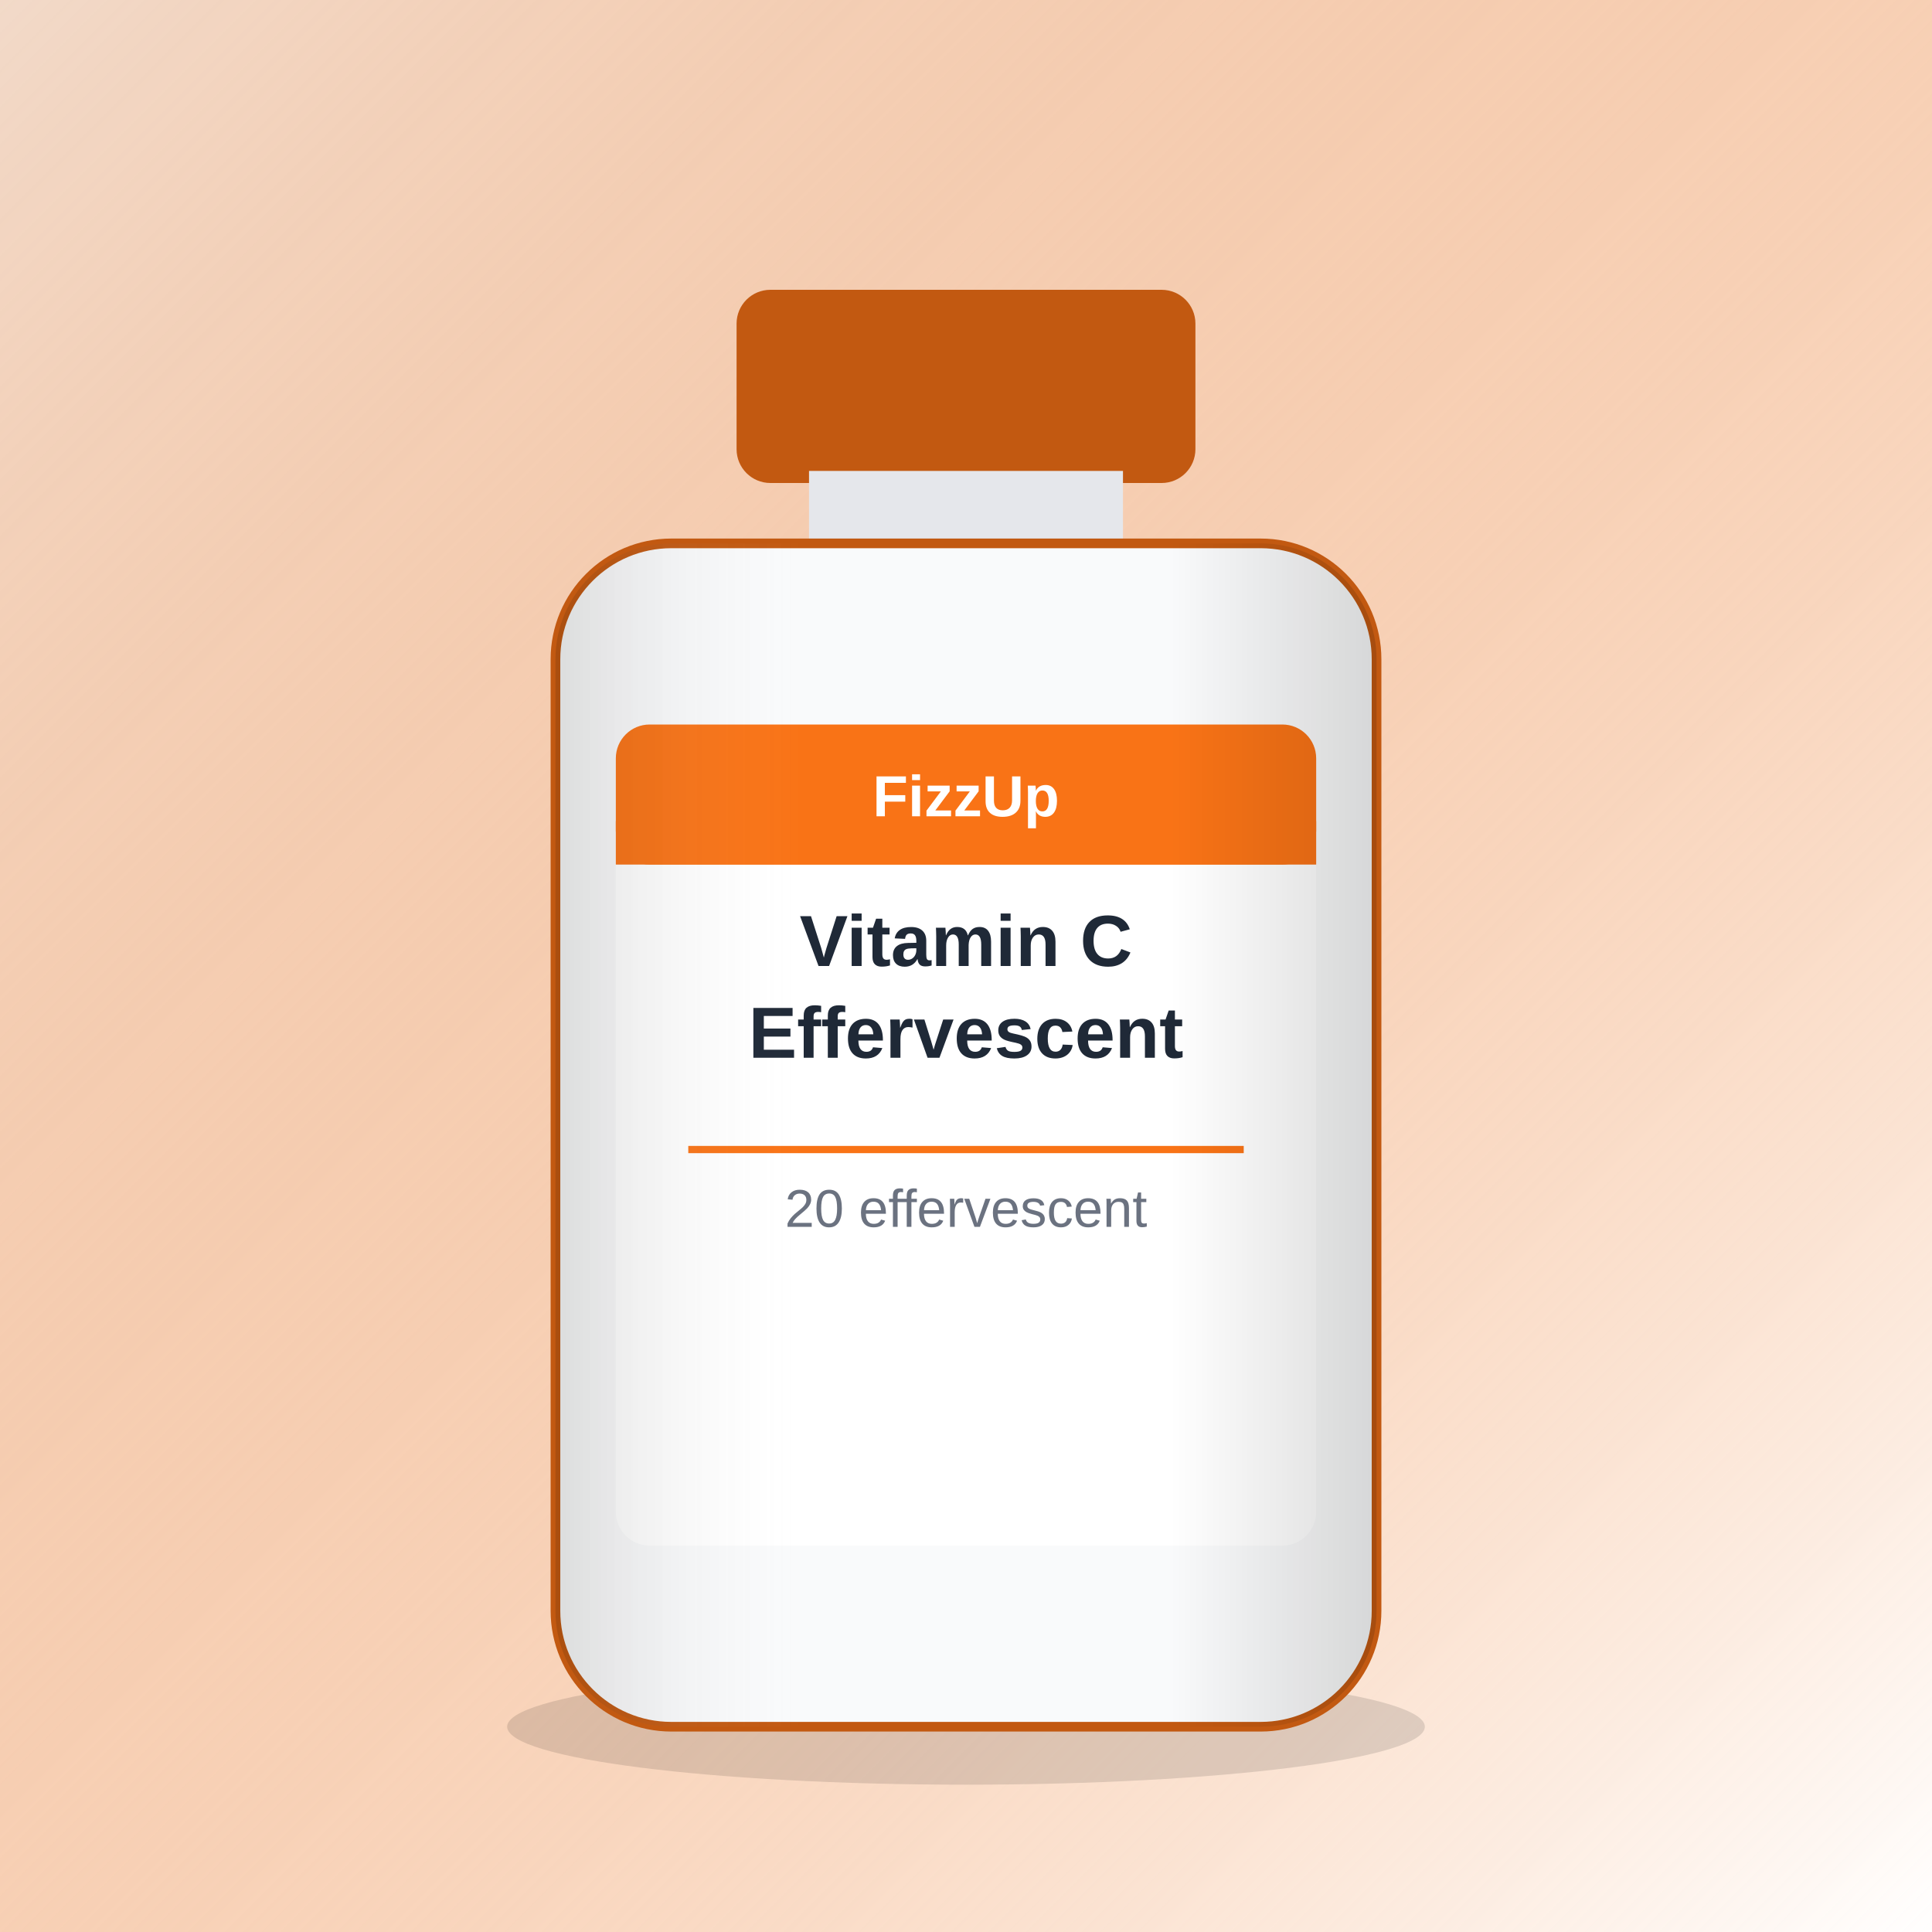
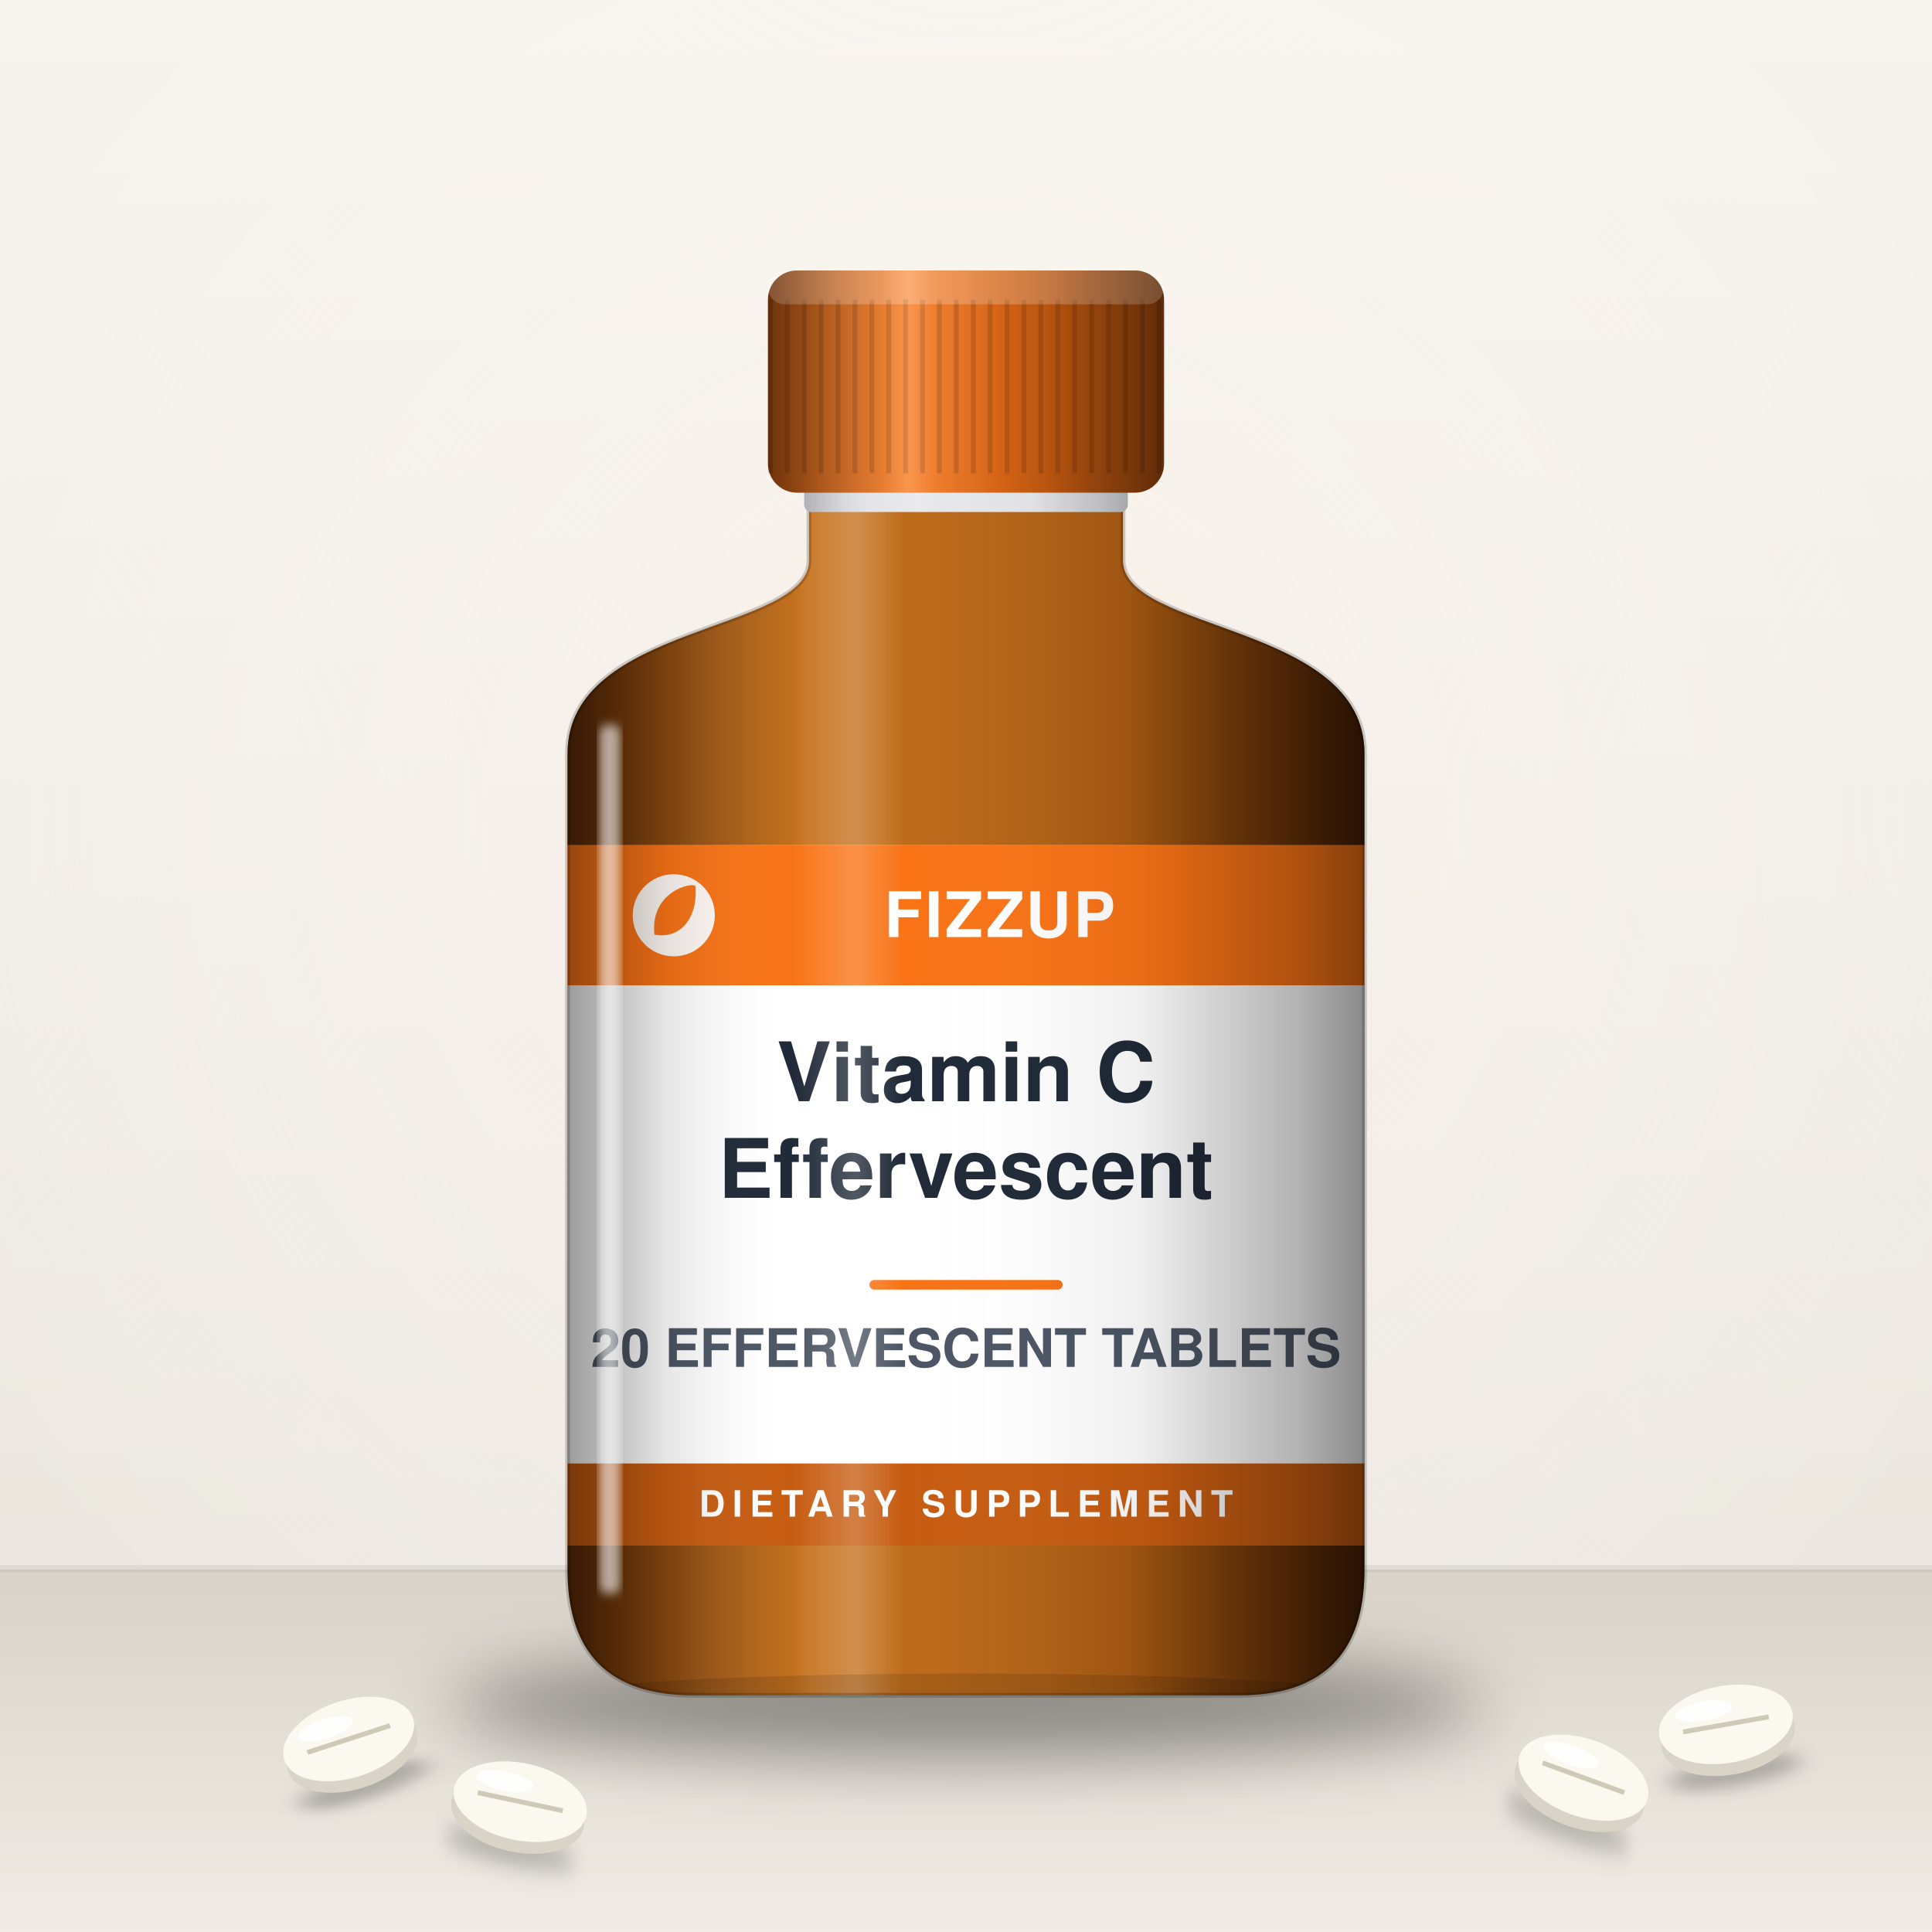
<svg xmlns="http://www.w3.org/2000/svg" viewBox="0 0 800 800" width="800" height="800" role="img" aria-label="Vitamin C Effervescent">
  <defs>
-     <linearGradient id="g" x1="0" y1="0" x2="1" y2="1">
-       <stop offset="0" stop-color="#f97316" stop-opacity=".18" />
-       <stop offset="1" stop-color="#ffffff" />
+     <linearGradient id="wall" x1="0" y1="0" x2="0" y2="1">
+       <stop offset="0" stop-color="#f7f4ef" />
+       <stop offset="1" stop-color="#e9e4dc" />
    </linearGradient>
-     <linearGradient id="s" x1="0" x2="1">
-       <stop offset="0" stop-color="#000" stop-opacity=".12" />
-       <stop offset=".3" stop-color="#fff" stop-opacity=".0" />
-       <stop offset=".75" stop-color="#000" stop-opacity=".0" />
-       <stop offset="1" stop-color="#000" stop-opacity=".14" />
+     <radialGradient id="glow" cx=".5" cy=".42" r=".6">
+       <stop offset="0" stop-color="#fef1e7" stop-opacity=".55" />
+       <stop offset="1" stop-color="#fff" stop-opacity="0" />
+     </radialGradient>
+     <linearGradient id="floor" x1="0" y1="0" x2="0" y2="1">
+       <stop offset="0" stop-color="#d9d3c9" />
+       <stop offset="1" stop-color="#f0ece5" />
    </linearGradient>
+     <linearGradient id="cyl" x1="0" y1="0" x2="1" y2="0">
+       <stop offset="0" stop-color="#000" stop-opacity=".38" />
+       <stop offset=".12" stop-color="#000" stop-opacity=".10" />
+       <stop offset=".28" stop-color="#fff" stop-opacity=".0" />
+       <stop offset=".36" stop-color="#fff" stop-opacity=".22" />
+       <stop offset=".42" stop-color="#fff" stop-opacity=".0" />
+       <stop offset=".72" stop-color="#000" stop-opacity=".06" />
+       <stop offset=".92" stop-color="#000" stop-opacity=".30" />
+       <stop offset="1" stop-color="#000" stop-opacity=".45" />
+     </linearGradient>
+     <linearGradient id="cap" x1="0" y1="0" x2="1" y2="0">
+       <stop offset="0" stop-color="#883f0c" />
+       <stop offset=".35" stop-color="#f98838" />
+       <stop offset=".6" stop-color="#d36112" />
+       <stop offset="1" stop-color="#7c390b" />
+     </linearGradient>
+     <linearGradient id="white" x1="0" y1="0" x2="1" y2="0">
+       <stop offset="0" stop-color="#c9ced4" />
+       <stop offset=".3" stop-color="#ffffff" />
+       <stop offset=".7" stop-color="#f1f3f5" />
+       <stop offset="1" stop-color="#b9bfc7" />
+     </linearGradient>
+     <linearGradient id="amber" x1="0" y1="0" x2="1" y2="0">
+       <stop offset="0" stop-color="#5b2a06" />
+       <stop offset=".3" stop-color="#c8741f" />
+       <stop offset=".7" stop-color="#a85a12" />
+       <stop offset="1" stop-color="#4a2105" />
+     </linearGradient>
+     <radialGradient id="soft" cx=".35" cy=".3" r=".8">
+       <stop offset="0" stop-color="#ffe9a8" />
+       <stop offset=".5" stop-color="#f0a827" />
+       <stop offset="1" stop-color="#b86a0a" />
+     </radialGradient>
+     <filter id="b14" x="-30%" y="-100%" width="160%" height="300%">
+       <feGaussianBlur stdDeviation="14" />
+     </filter>
+     <filter id="b4">
+       <feGaussianBlur stdDeviation="4" />
+     </filter>
+     <filter id="b2">
+       <feGaussianBlur stdDeviation="2" />
+     </filter>
  </defs>
-   <rect width="800" height="800" fill="url(#g)" />
-   <ellipse cx="400" cy="715" rx="190" ry="24" fill="#000" opacity=".12" />
-   <rect x="305" y="120" width="190" height="80" rx="14" fill="#c25911" />
-   <rect x="335" y="195" width="130" height="35" fill="#e5e7eb" />
-   <rect x="230" y="225" width="340" height="490" rx="48" fill="#f9fafb" stroke="#c25911" stroke-width="4" />
-   <rect x="255" y="300" width="290" height="340" rx="14" fill="#fff" />
-   <rect x="255" y="300" width="290" height="58" rx="14" fill="#F97316" />
-   <rect x="255" y="340" width="290" height="18" fill="#F97316" />
-   <text x="400.0" y="338" text-anchor="middle" font-family="Arial,Helvetica,sans-serif" font-weight="700" font-size="24" fill="#fff">FizzUp</text>
-   <text x="400.0" y="400" text-anchor="middle" font-family="Arial,Helvetica,sans-serif" font-weight="700" font-size="30" fill="#1f2937">Vitamin C</text>
-   <text x="400.0" y="438" text-anchor="middle" font-family="Arial,Helvetica,sans-serif" font-weight="700" font-size="30" fill="#1f2937">Effervescent</text>
-   <line x1="285" y1="476" x2="515" y2="476" stroke="#F97316" stroke-width="3" />
-   <text x="400.0" y="508" text-anchor="middle" font-family="Arial,Helvetica,sans-serif" font-size="22" fill="#6b7280">20 effervescent</text>
-   <rect x="230" y="225" width="340" height="490" rx="48" fill="url(#s)" />
+   <rect width="800" height="800" fill="url(#wall)" />
+   <rect width="800" height="800" fill="url(#glow)" />
+   <rect y="650" width="800" height="150" fill="url(#floor)" />
+   <rect y="648" width="800" height="3" fill="#000" opacity=".06" />
+   <ellipse cx="400" cy="706" rx="215" ry="22" fill="#000" opacity=".38" filter="url(#b14)" />
+   <path d="M335 190 L335 232 C335 262 235 258 235 312 L235 650 Q235 702 287 702 L513 702 Q565 702 565 650 L565 312 C565 258 465 262 465 232 L465 190 Z" fill="url(#amber)" />
+   <clipPath id="bc">
+     <path d="M335 190 L335 232 C335 262 235 258 235 312 L235 650 Q235 702 287 702 L513 702 Q565 702 565 650 L565 312 C565 258 465 262 465 232 L465 190 Z" />
+   </clipPath>
+   <g clip-path="url(#bc)">
+     <g>
+       <rect x="235" y="350" width="330" height="290" fill="#fff" />
+       <rect x="235" y="350" width="330" height="58" fill="#F97316" />
+       <circle cx="279" cy="379" r="17" fill="#fff" opacity=".95" />
+       <path d="M271 387 C269 369 287 365 288 367 C289 381 281 389 271 387Z" fill="#F97316" />
+       <text x="414.0" y="388" text-anchor="middle" font-family="'Helvetica Neue',Helvetica,Arial,sans-serif" font-weight="800" font-size="26" letter-spacing="1" fill="#fff">FIZZUP</text>
+       <text x="400.0" y="456" text-anchor="middle" font-family="'Helvetica Neue',Helvetica,Arial,sans-serif" font-weight="800" font-size="34" fill="#1f2937">Vitamin C</text>
+       <text x="400.0" y="496" text-anchor="middle" font-family="'Helvetica Neue',Helvetica,Arial,sans-serif" font-weight="800" font-size="34" fill="#1f2937">Effervescent</text>
+       <rect x="360.0" y="530" width="80" height="4" rx="2" fill="#F97316" />
+       <text x="400.0" y="566" text-anchor="middle" font-family="'Helvetica Neue',Helvetica,Arial,sans-serif" font-weight="600" font-size="22" fill="#4b5563">20 EFFERVESCENT TABLETS</text>
+       <rect x="235" y="606" width="330" height="34" fill="#c75c11" />
+       <text x="400.0" y="628" text-anchor="middle" font-family="'Helvetica Neue',Helvetica,Arial,sans-serif" font-weight="700" font-size="15" letter-spacing="3" fill="#fff">DIETARY SUPPLEMENT</text>
+     </g>
+     <rect x="235" y="190" width="330" height="520" fill="url(#cyl)" />
+     <rect x="248" y="300" width="9" height="360" rx="4" fill="#fff" opacity=".6" filter="url(#b2)" />
+     <ellipse cx="400" cy="702" rx="165" ry="9" fill="#000" opacity=".12" />
+   </g>
+   <path d="M335 190 L335 232 C335 262 235 258 235 312 L235 650 Q235 702 287 702 L513 702 Q565 702 565 650 L565 312 C565 258 465 262 465 232 L465 190 Z" fill="none" stroke="#000" stroke-opacity=".18" stroke-width="2" />
+   <rect x="333" y="196" width="134" height="16" rx="3" fill="#e5e7eb" />
+   <rect x="333" y="196" width="134" height="16" rx="3" fill="url(#cyl)" opacity=".6" />
+   <rect x="318" y="112" width="164" height="92" rx="12" fill="url(#cap)" />
+   <rect x="318" y="124" width="2" height="72" fill="#000" opacity=".14" />
+   <rect x="325" y="124" width="2" height="72" fill="#000" opacity=".14" />
+   <rect x="332" y="124" width="2" height="72" fill="#000" opacity=".14" />
+   <rect x="339" y="124" width="2" height="72" fill="#000" opacity=".14" />
+   <rect x="346" y="124" width="2" height="72" fill="#000" opacity=".14" />
+   <rect x="353" y="124" width="2" height="72" fill="#000" opacity=".14" />
+   <rect x="360" y="124" width="2" height="72" fill="#000" opacity=".14" />
+   <rect x="367" y="124" width="2" height="72" fill="#000" opacity=".14" />
+   <rect x="374" y="124" width="2" height="72" fill="#000" opacity=".14" />
+   <rect x="381" y="124" width="2" height="72" fill="#000" opacity=".14" />
+   <rect x="388" y="124" width="2" height="72" fill="#000" opacity=".14" />
+   <rect x="395" y="124" width="2" height="72" fill="#000" opacity=".14" />
+   <rect x="402" y="124" width="2" height="72" fill="#000" opacity=".14" />
+   <rect x="409" y="124" width="2" height="72" fill="#000" opacity=".14" />
+   <rect x="416" y="124" width="2" height="72" fill="#000" opacity=".14" />
+   <rect x="423" y="124" width="2" height="72" fill="#000" opacity=".14" />
+   <rect x="430" y="124" width="2" height="72" fill="#000" opacity=".14" />
+   <rect x="437" y="124" width="2" height="72" fill="#000" opacity=".14" />
+   <rect x="444" y="124" width="2" height="72" fill="#000" opacity=".14" />
+   <rect x="451" y="124" width="2" height="72" fill="#000" opacity=".14" />
+   <rect x="458" y="124" width="2" height="72" fill="#000" opacity=".14" />
+   <rect x="465" y="124" width="2" height="72" fill="#000" opacity=".14" />
+   <rect x="472" y="124" width="2" height="72" fill="#000" opacity=".14" />
+   <rect x="479" y="124" width="2" height="72" fill="#000" opacity=".14" />
+   <rect x="318" y="112" width="164" height="14" rx="7" fill="#fff" opacity=".22" />
+   <rect x="318" y="112" width="164" height="92" rx="12" fill="url(#cyl)" opacity=".5" />
+   <g transform="translate(145 722) rotate(-18)">
+     <ellipse cx="0" cy="18" rx="28" ry="6" fill="#000" opacity=".25" filter="url(#b4)" />
+     <ellipse cx="0" cy="3" rx="28" ry="16" fill="#d9d4c7" />
+     <ellipse cx="0" cy="-2" rx="28" ry="16" fill="#fbf8f0" />
+     <line x1="-18" y1="-2" x2="18" y2="-2" stroke="#cfc9b8" stroke-width="2" />
+     <ellipse cx="-8" cy="-9" rx="12" ry="4" fill="#fff" opacity=".8" />
+   </g>
+   <g transform="translate(215 748) rotate(12)">
+     <ellipse cx="0" cy="18" rx="28" ry="6" fill="#000" opacity=".25" filter="url(#b4)" />
+     <ellipse cx="0" cy="3" rx="28" ry="16" fill="#d9d4c7" />
+     <ellipse cx="0" cy="-2" rx="28" ry="16" fill="#fbf8f0" />
+     <line x1="-18" y1="-2" x2="18" y2="-2" stroke="#cfc9b8" stroke-width="2" />
+     <ellipse cx="-8" cy="-9" rx="12" ry="4" fill="#fff" opacity=".8" />
+   </g>
+   <g transform="translate(655 738) rotate(20)">
+     <ellipse cx="0" cy="18" rx="28" ry="6" fill="#000" opacity=".25" filter="url(#b4)" />
+     <ellipse cx="0" cy="3" rx="28" ry="16" fill="#d9d4c7" />
+     <ellipse cx="0" cy="-2" rx="28" ry="16" fill="#fbf8f0" />
+     <line x1="-18" y1="-2" x2="18" y2="-2" stroke="#cfc9b8" stroke-width="2" />
+     <ellipse cx="-8" cy="-9" rx="12" ry="4" fill="#fff" opacity=".8" />
+   </g>
+   <g transform="translate(715 716) rotate(-10)">
+     <ellipse cx="0" cy="18" rx="28" ry="6" fill="#000" opacity=".25" filter="url(#b4)" />
+     <ellipse cx="0" cy="3" rx="28" ry="16" fill="#d9d4c7" />
+     <ellipse cx="0" cy="-2" rx="28" ry="16" fill="#fbf8f0" />
+     <line x1="-18" y1="-2" x2="18" y2="-2" stroke="#cfc9b8" stroke-width="2" />
+     <ellipse cx="-8" cy="-9" rx="12" ry="4" fill="#fff" opacity=".8" />
+   </g>
</svg>
